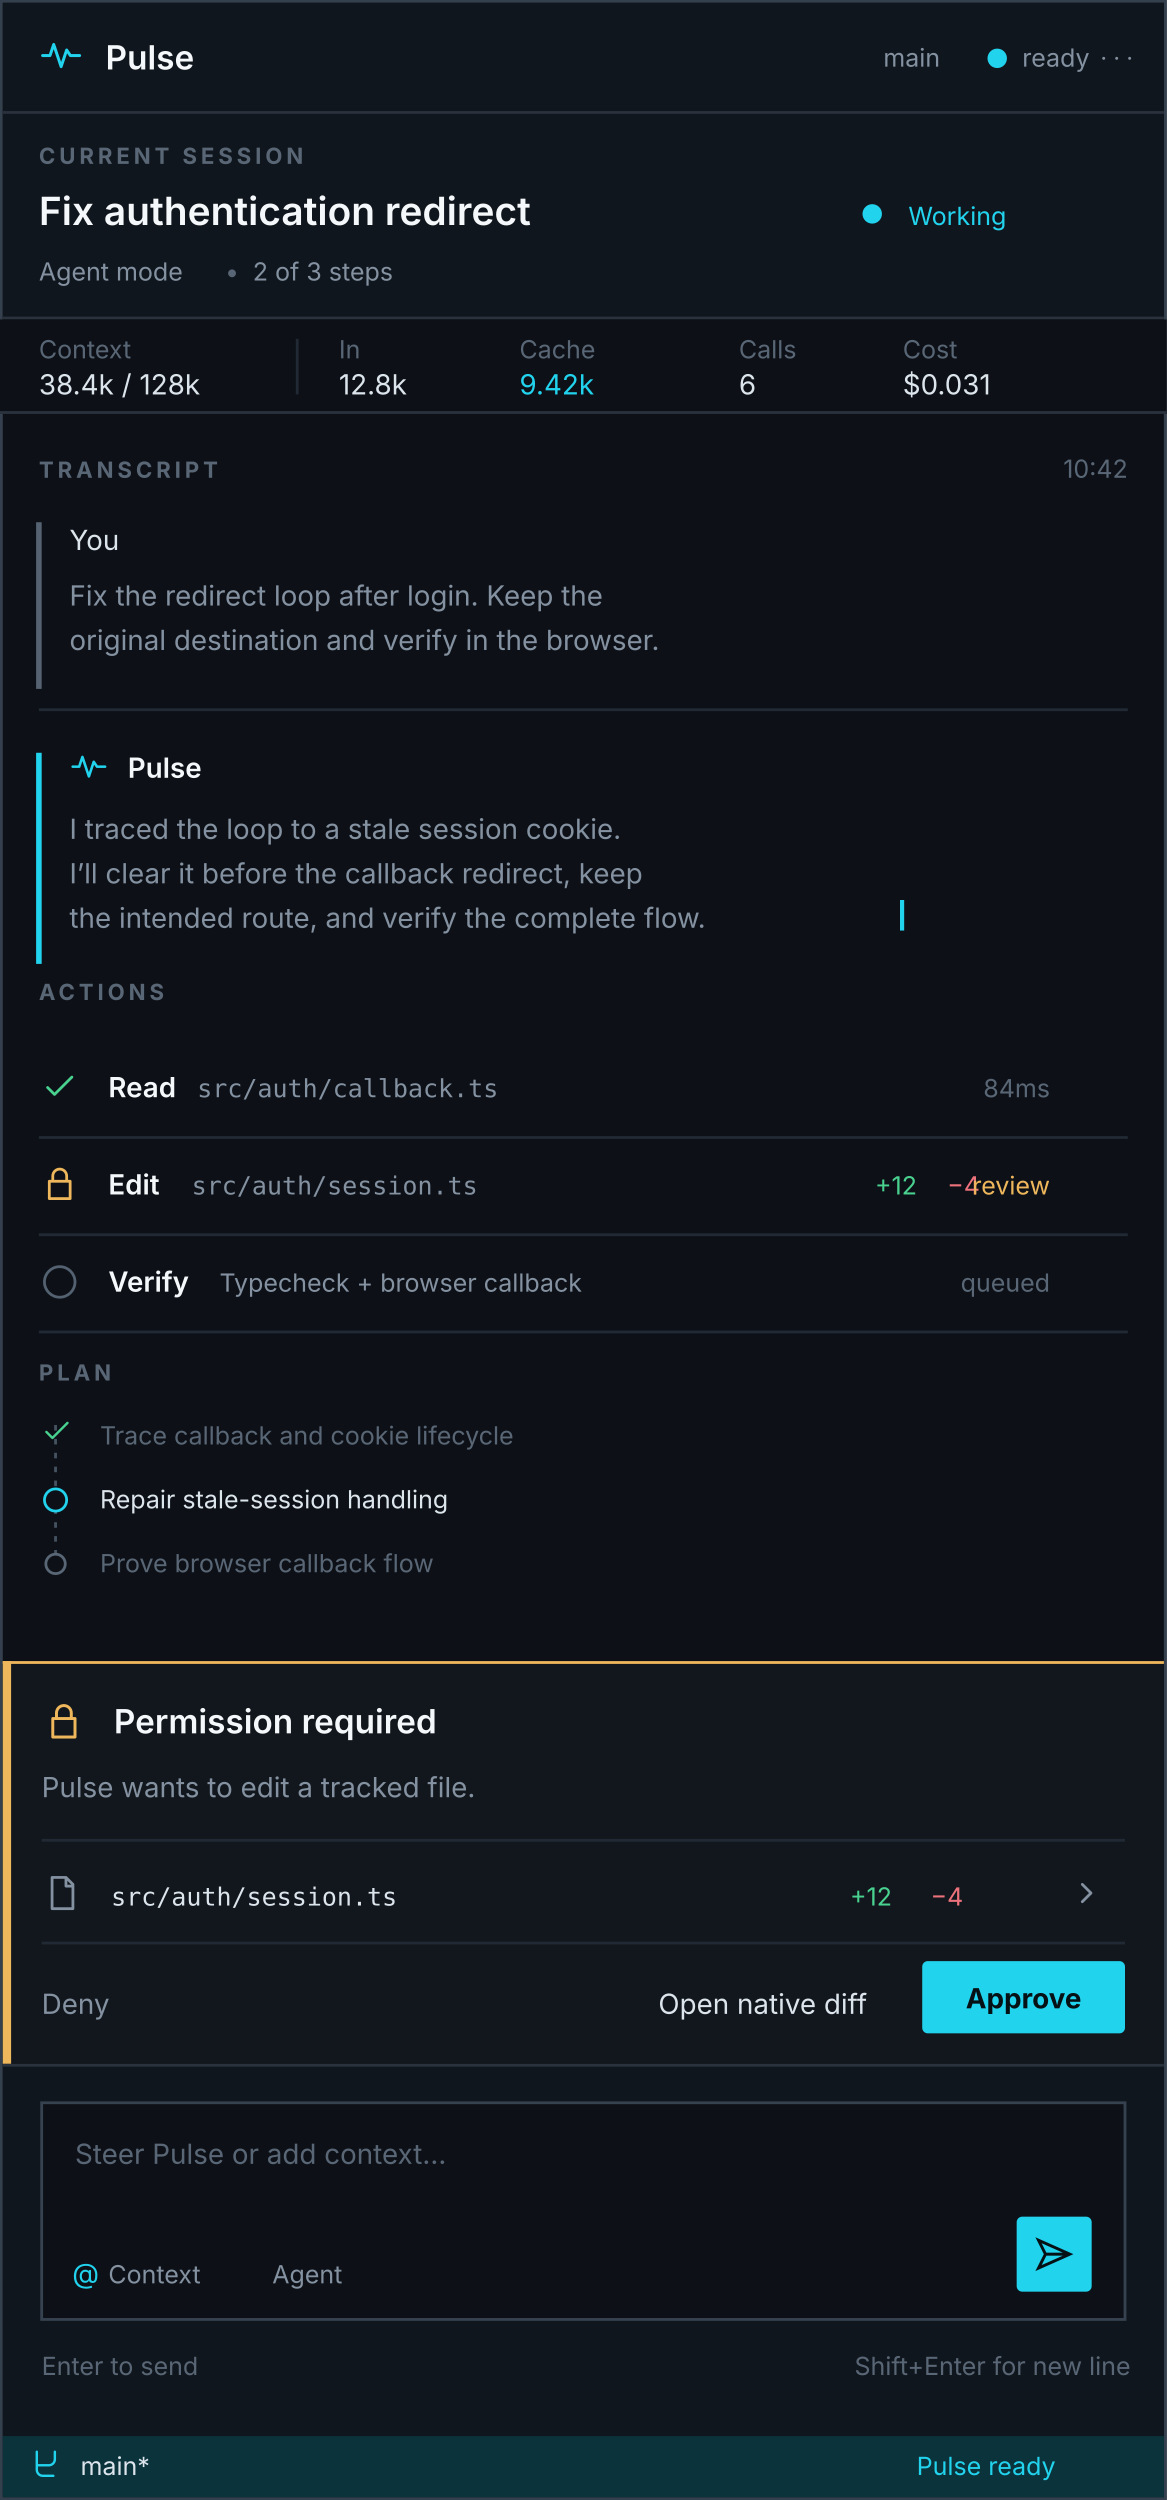
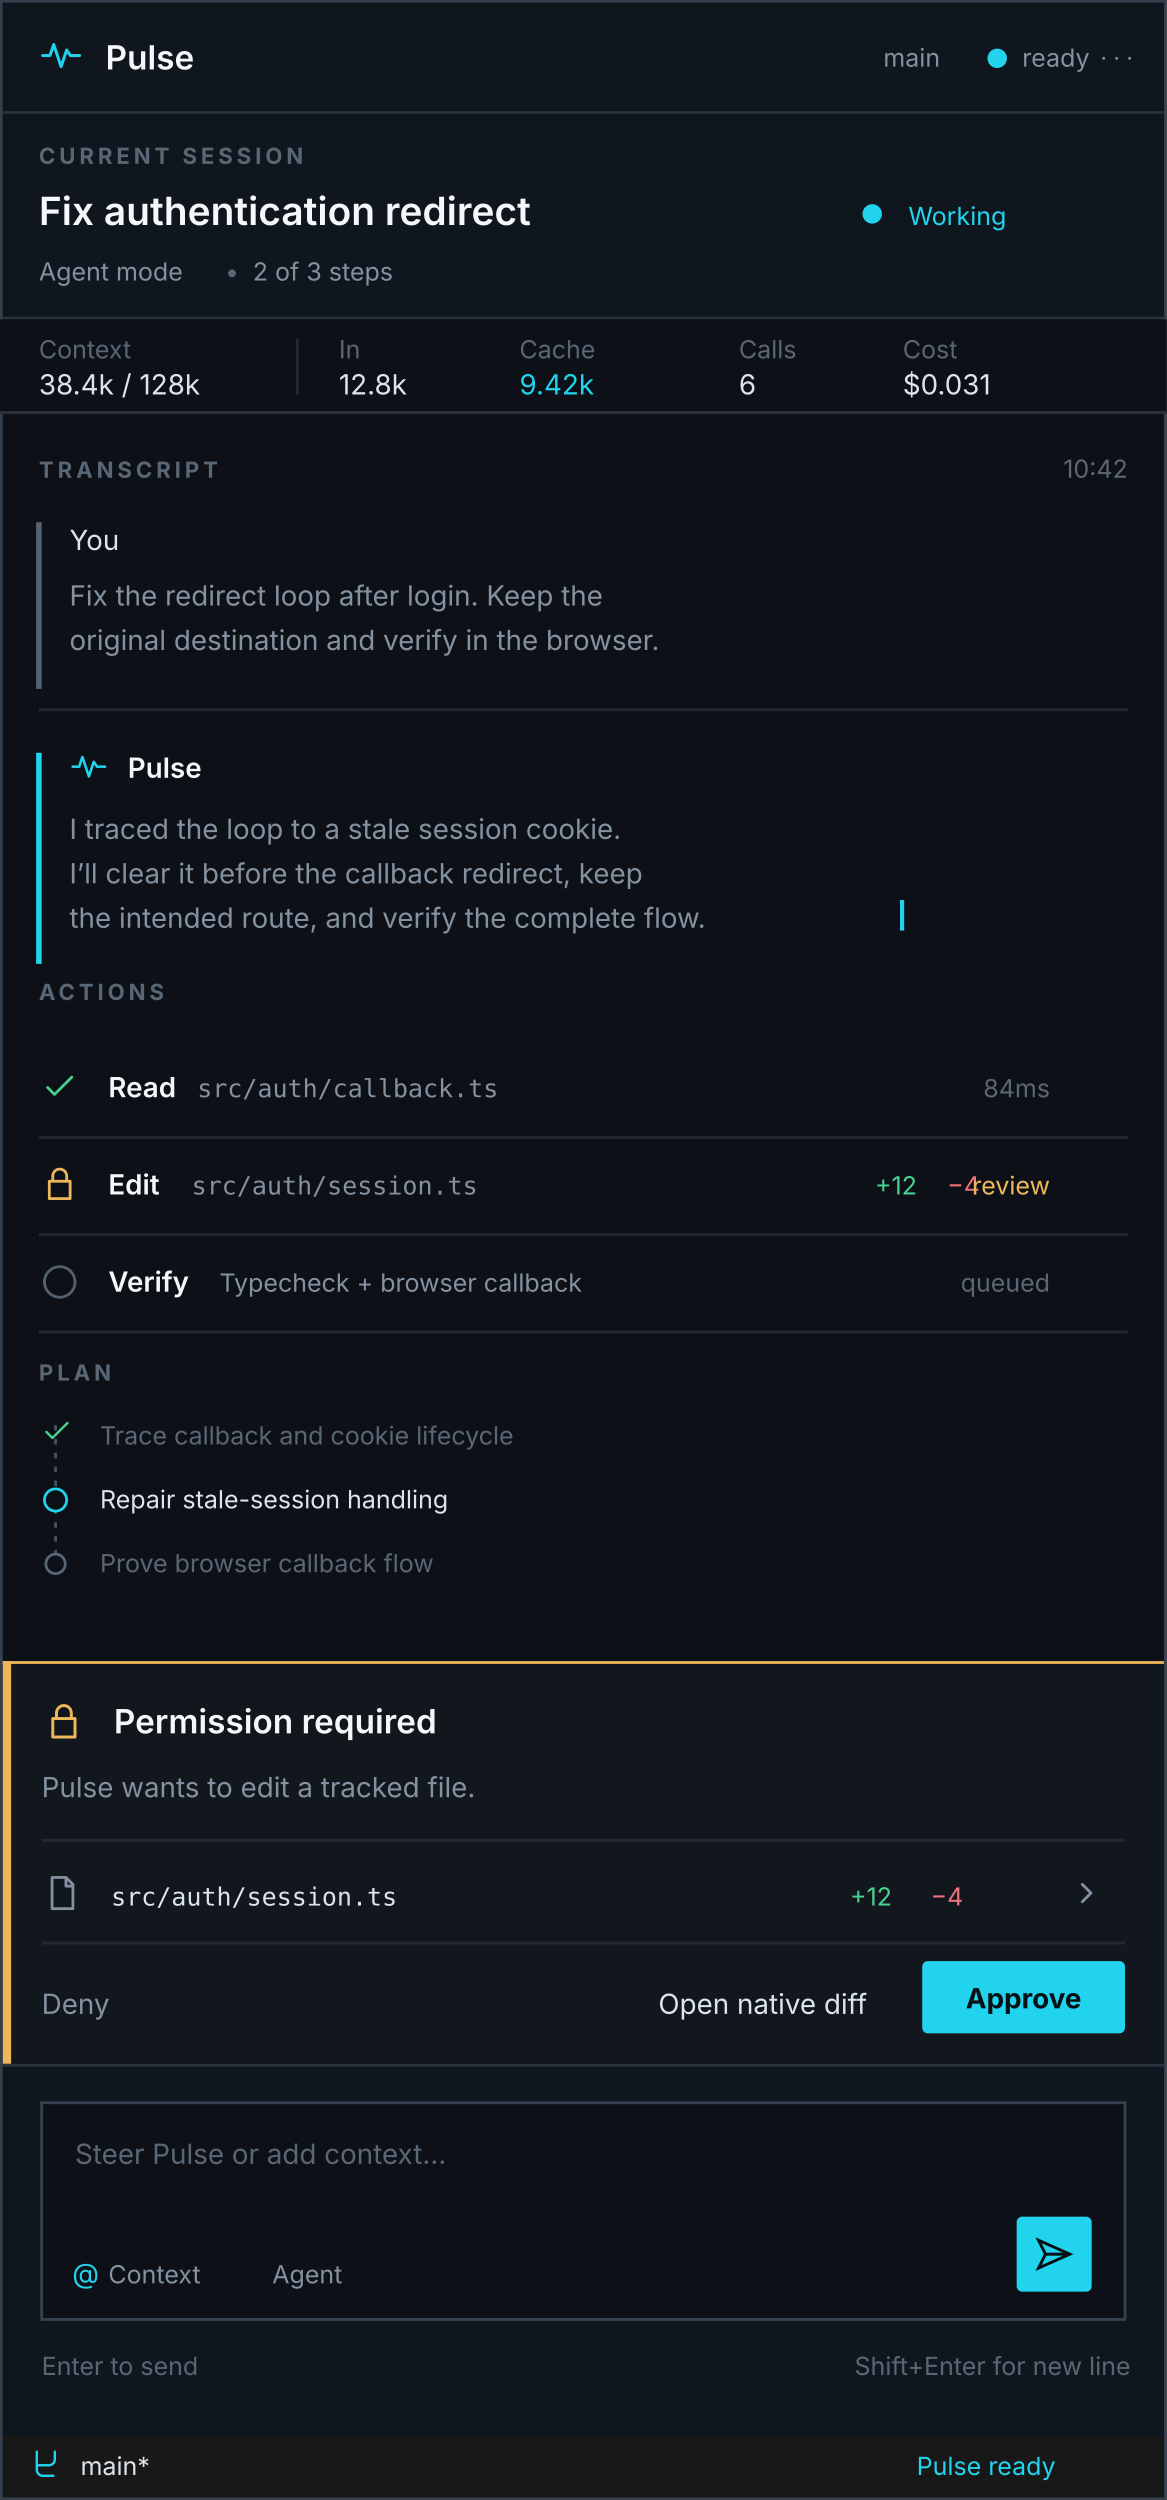
<svg xmlns="http://www.w3.org/2000/svg" width="420" height="900" viewBox="0 0 420 900" role="img" aria-labelledby="title desc">
  <defs>
    <style>
      .bg{fill:#0d1117}.panel{fill:#10161d}.raised{fill:#151c24}.line{stroke:#29323d;stroke-width:1}.soft{stroke:#202934;stroke-width:1}.accent{stroke:#22d3ee;fill:none;stroke-width:1.6;stroke-linecap:round;stroke-linejoin:round}.green{stroke:#49d190;fill:none;stroke-width:1.6;stroke-linecap:round;stroke-linejoin:round}.amber{stroke:#efb75c;fill:none;stroke-width:1.6;stroke-linecap:round;stroke-linejoin:round}.muted{fill:#8491a1}.faint{fill:#596675}.text{fill:#dce4ec}.strong{fill:#f5f8fa;font-weight:600}.cyan{fill:#22d3ee}.good{fill:#49d190}.warn{fill:#efb75c}.danger{fill:#ed727c}.sans{font-family:Inter,Segoe UI,Arial,sans-serif}.mono{font-family:Consolas,SFMono-Regular,monospace}.xs{font-size:9px}.sm{font-size:10px}.md{font-size:12px}.lg{font-size:14px}.caps{font-size:8px;letter-spacing:1.4px;font-weight:700}.hair{stroke:#22d3ee;stroke-width:2}.dash{stroke:#455260;stroke-width:1;stroke-dasharray:2 3}
    </style>
    <symbol id="pulse" viewBox="0 0 24 24">
      <path d="M2 12h4l2-6 4 12 3-9 2 3h5" />
    </symbol>
    <symbol id="check" viewBox="0 0 24 24">
      <path d="m5 12 4 4L19 6" />
    </symbol>
    <symbol id="chev" viewBox="0 0 24 24">
      <path d="m9 7 5 5-5 5" />
    </symbol>
    <symbol id="file" viewBox="0 0 24 24">
      <path d="M6 3h8l4 4v14H6zM14 3v5h4" />
    </symbol>
    <symbol id="lock" viewBox="0 0 24 24">
      <path d="M6 10h12v10H6zM8 10V7a4 4 0 0 1 8 0v3" />
    </symbol>
    <symbol id="send" viewBox="0 0 24 24">
      <path d="m3 4 18 8-18 8 4-8zM7 12h14" />
    </symbol>
    <symbol id="branch" viewBox="0 0 24 24">
      <path d="M6 3v12a4 4 0 0 0 4 4h7M18 3v5a4 4 0 0 1-4 4H6" />
    </symbol>
    <symbol id="more" viewBox="0 0 24 24">
      <path d="M5 12h.01M12 12h.01M19 12h.01" />
    </symbol>
  </defs>
  <rect width="420" height="900" class="bg" />
  <rect x="0.5" y="0.5" width="419" height="899" fill="none" stroke="#34404d" />
  <rect x="1" y="1" width="418" height="40" class="panel" />
  <line x1="1" y1="40.5" x2="419" y2="40.5" class="line" />
  <use href="#pulse" x="14" y="12" width="16" height="16" class="accent" />
  <text x="38" y="25" class="sans strong md">Pulse</text>
  <text x="318" y="24" class="sans muted xs">main</text>
  <circle cx="359" cy="21" r="3.5" fill="#22d3ee" />
  <text x="368" y="24" class="sans muted xs">ready</text>
  <use href="#more" x="394" y="13" width="16" height="16" class="accent" style="stroke:#8491a1" />
  <rect x="1" y="41" width="418" height="74" class="panel" />
  <text x="14" y="59" class="sans faint caps">CURRENT SESSION</text>
  <text x="14" y="81" class="sans strong lg">Fix authentication redirect</text>
  <text x="14" y="101" class="sans muted xs">Agent mode</text>
  <text x="81" y="101" class="sans faint xs">•</text>
  <text x="91" y="101" class="sans muted xs">2 of 3 steps</text>
  <text x="327" y="81" class="sans cyan xs">Working</text>
  <circle cx="314" cy="77" r="3.5" fill="#22d3ee" />
  <line x1="1" y1="114.5" x2="419" y2="114.5" class="line" />
  <g transform="translate(0 115)">
    <rect width="420" height="34" class="bg" />
    <text x="14" y="14" class="sans faint xs">Context</text>
    <text x="14" y="27" class="sans text sm">38.4k / 128k</text>
    <line x1="107" y1="7" x2="107" y2="27" class="soft" />
    <text x="122" y="14" class="sans faint xs">In</text>
    <text x="122" y="27" class="sans text sm">12.8k</text>
    <text x="187" y="14" class="sans faint xs">Cache</text>
    <text x="187" y="27" class="sans cyan sm">9.42k</text>
    <text x="266" y="14" class="sans faint xs">Calls</text>
    <text x="266" y="27" class="sans text sm">6</text>
    <text x="325" y="14" class="sans faint xs">Cost</text>
    <text x="325" y="27" class="sans text sm">$0.031</text>
    <line x1="0" y1="33.5" x2="420" y2="33.5" class="line" />
  </g>
  <text x="14" y="172" class="sans faint caps">TRANSCRIPT</text>
  <text x="406" y="172" text-anchor="end" class="sans faint xs">10:42</text>
  <line x1="14" y1="188" x2="14" y2="248" stroke="#556271" stroke-width="2" />
  <text x="25" y="198" class="sans text sm">You</text>
  <text x="25" y="218" class="sans muted sm">Fix the redirect loop after login. Keep the</text>
  <text x="25" y="234" class="sans muted sm">original destination and verify in the browser.</text>
  <line x1="14" y1="255.5" x2="406" y2="255.5" class="soft" />
  <line x1="14" y1="271" x2="14" y2="347" class="hair" />
  <use href="#pulse" x="25" y="269" width="14" height="14" class="accent" />
  <text x="46" y="280" class="sans strong sm">Pulse</text>
  <text x="25" y="302" class="sans muted sm">I traced the loop to a stale session cookie.</text>
  <text x="25" y="318" class="sans muted sm">I’ll clear it before the callback redirect, keep</text>
  <text x="25" y="334" class="sans muted sm">the intended route, and verify the complete flow.</text>
  <rect x="324" y="324" width="1.5" height="11" fill="#22d3ee" />
  <g transform="translate(14 360)">
    <text x="0" y="0" class="sans faint caps">ACTIONS</text>
    <g transform="translate(0 15)">
      <use href="#check" x="0" y="9" width="15" height="15" class="green" />
      <text x="25" y="20" class="sans strong sm">Read</text>
      <text x="57" y="20" class="mono muted xs">src/auth/callback.ts</text>
      <text x="364" y="20" text-anchor="end" class="sans faint xs">84ms</text>
      <line x1="0" y1="34.5" x2="392" y2="34.5" class="soft" />
    </g>
    <g transform="translate(0 50)">
      <use href="#lock" x="0" y="9" width="15" height="15" class="amber" />
      <text x="25" y="20" class="sans strong sm">Edit</text>
      <text x="55" y="20" class="mono muted xs">src/auth/session.ts</text>
      <text x="301" y="20" class="sans good xs">+12</text>
      <text x="327" y="20" class="sans danger xs">−4</text>
      <text x="364" y="20" text-anchor="end" class="sans warn xs">review</text>
      <line x1="0" y1="34.5" x2="392" y2="34.5" class="soft" />
    </g>
    <g transform="translate(0 85)">
      <circle cx="7.5" cy="16.5" r="5.5" fill="none" stroke="#536171" />
      <text x="25" y="20" class="sans strong sm">Verify</text>
      <text x="65" y="20" class="sans muted xs">Typecheck + browser callback</text>
      <text x="364" y="20" text-anchor="end" class="sans faint xs">queued</text>
      <line x1="0" y1="34.5" x2="392" y2="34.5" class="soft" />
    </g>
  </g>
  <g transform="translate(14 497)">
    <text x="0" y="0" class="sans faint caps">PLAN</text>
    <line x1="6" y1="16" x2="6" y2="70" class="dash" />
    <use href="#check" x="0" y="12" width="13" height="13" class="green" />
    <text x="22" y="23" class="sans faint xs">Trace callback and cookie lifecycle</text>
    <circle cx="6" cy="43" r="4" fill="#0d1117" stroke="#22d3ee" />
    <text x="22" y="46" class="sans text xs">Repair stale-session handling</text>
    <circle cx="6" cy="66" r="3.5" fill="#0d1117" stroke="#596675" />
    <text x="22" y="69" class="sans faint xs">Prove browser callback flow</text>
  </g>
  <g transform="translate(1 598)">
    <rect width="418" height="145" fill="#12171d" />
    <line x1="0" y1="0.5" x2="418" y2="0.5" stroke="#efb75c" />
    <rect x="0" y="0" width="3" height="145" fill="#efb75c" />
    <use href="#lock" x="14" y="14" width="16" height="16" class="amber" />
    <text x="40" y="26" class="sans strong md">Permission required</text>
    <text x="14" y="49" class="sans muted sm">Pulse wants to edit a tracked file.</text>
    <line x1="14" y1="64.5" x2="404" y2="64.5" class="soft" />
    <use href="#file" x="14" y="76" width="15" height="15" class="accent" style="stroke:#8491a1" />
    <text x="39" y="88" class="mono text xs">src/auth/session.ts</text>
    <text x="305" y="88" class="sans good xs">+12</text>
    <text x="334" y="88" class="sans danger xs">−4</text>
    <use href="#chev" x="383" y="76" width="15" height="15" class="accent" style="stroke:#8491a1" />
    <line x1="14" y1="101.5" x2="404" y2="101.5" class="soft" />
    <text x="14" y="127" class="sans muted sm">Deny</text>
    <text x="236" y="127" class="sans text sm">Open native diff</text>
    <rect x="331" y="108" width="73" height="26" fill="#22d3ee" rx="2" />
    <text x="367.5" y="125" text-anchor="middle" class="sans sm" fill="#061115" font-weight="700">Approve</text>
  </g>
  <g transform="translate(1 743)">
    <rect width="418" height="134" class="panel" />
    <line x1="0" y1="0.5" x2="418" y2="0.5" class="line" />
    <rect x="14" y="14" width="390" height="78" fill="#0d1117" stroke="#364250" />
    <text x="26" y="36" class="sans faint sm">Steer Pulse or add context…</text>
    <text x="25" y="79" class="sans cyan sm">@</text>
    <text x="38" y="79" class="sans muted xs">Context</text>
    <text x="97" y="79" class="sans muted xs">Agent</text>
    <rect x="365" y="55" width="27" height="27" fill="#22d3ee" rx="2" />
    <use href="#send" x="371" y="61" width="15" height="15" style="stroke:#061115;fill:none;stroke-width:1.7" />
    <text x="14" y="112" class="sans faint xs">Enter to send</text>
    <text x="406" y="112" text-anchor="end" class="sans faint xs">Shift+Enter for new line</text>
  </g>
-   <rect x="1" y="877" width="418" height="22" fill="#0b333b" />
+   <rect x="1" y="877" width="418" height="22" fill="#181818" />
  <use href="#branch" x="10" y="881" width="13" height="13" class="accent" />
  <text x="29" y="891" class="sans text xs">main*</text>
  <text x="330" y="891" class="sans cyan xs">Pulse ready</text>
</svg>
